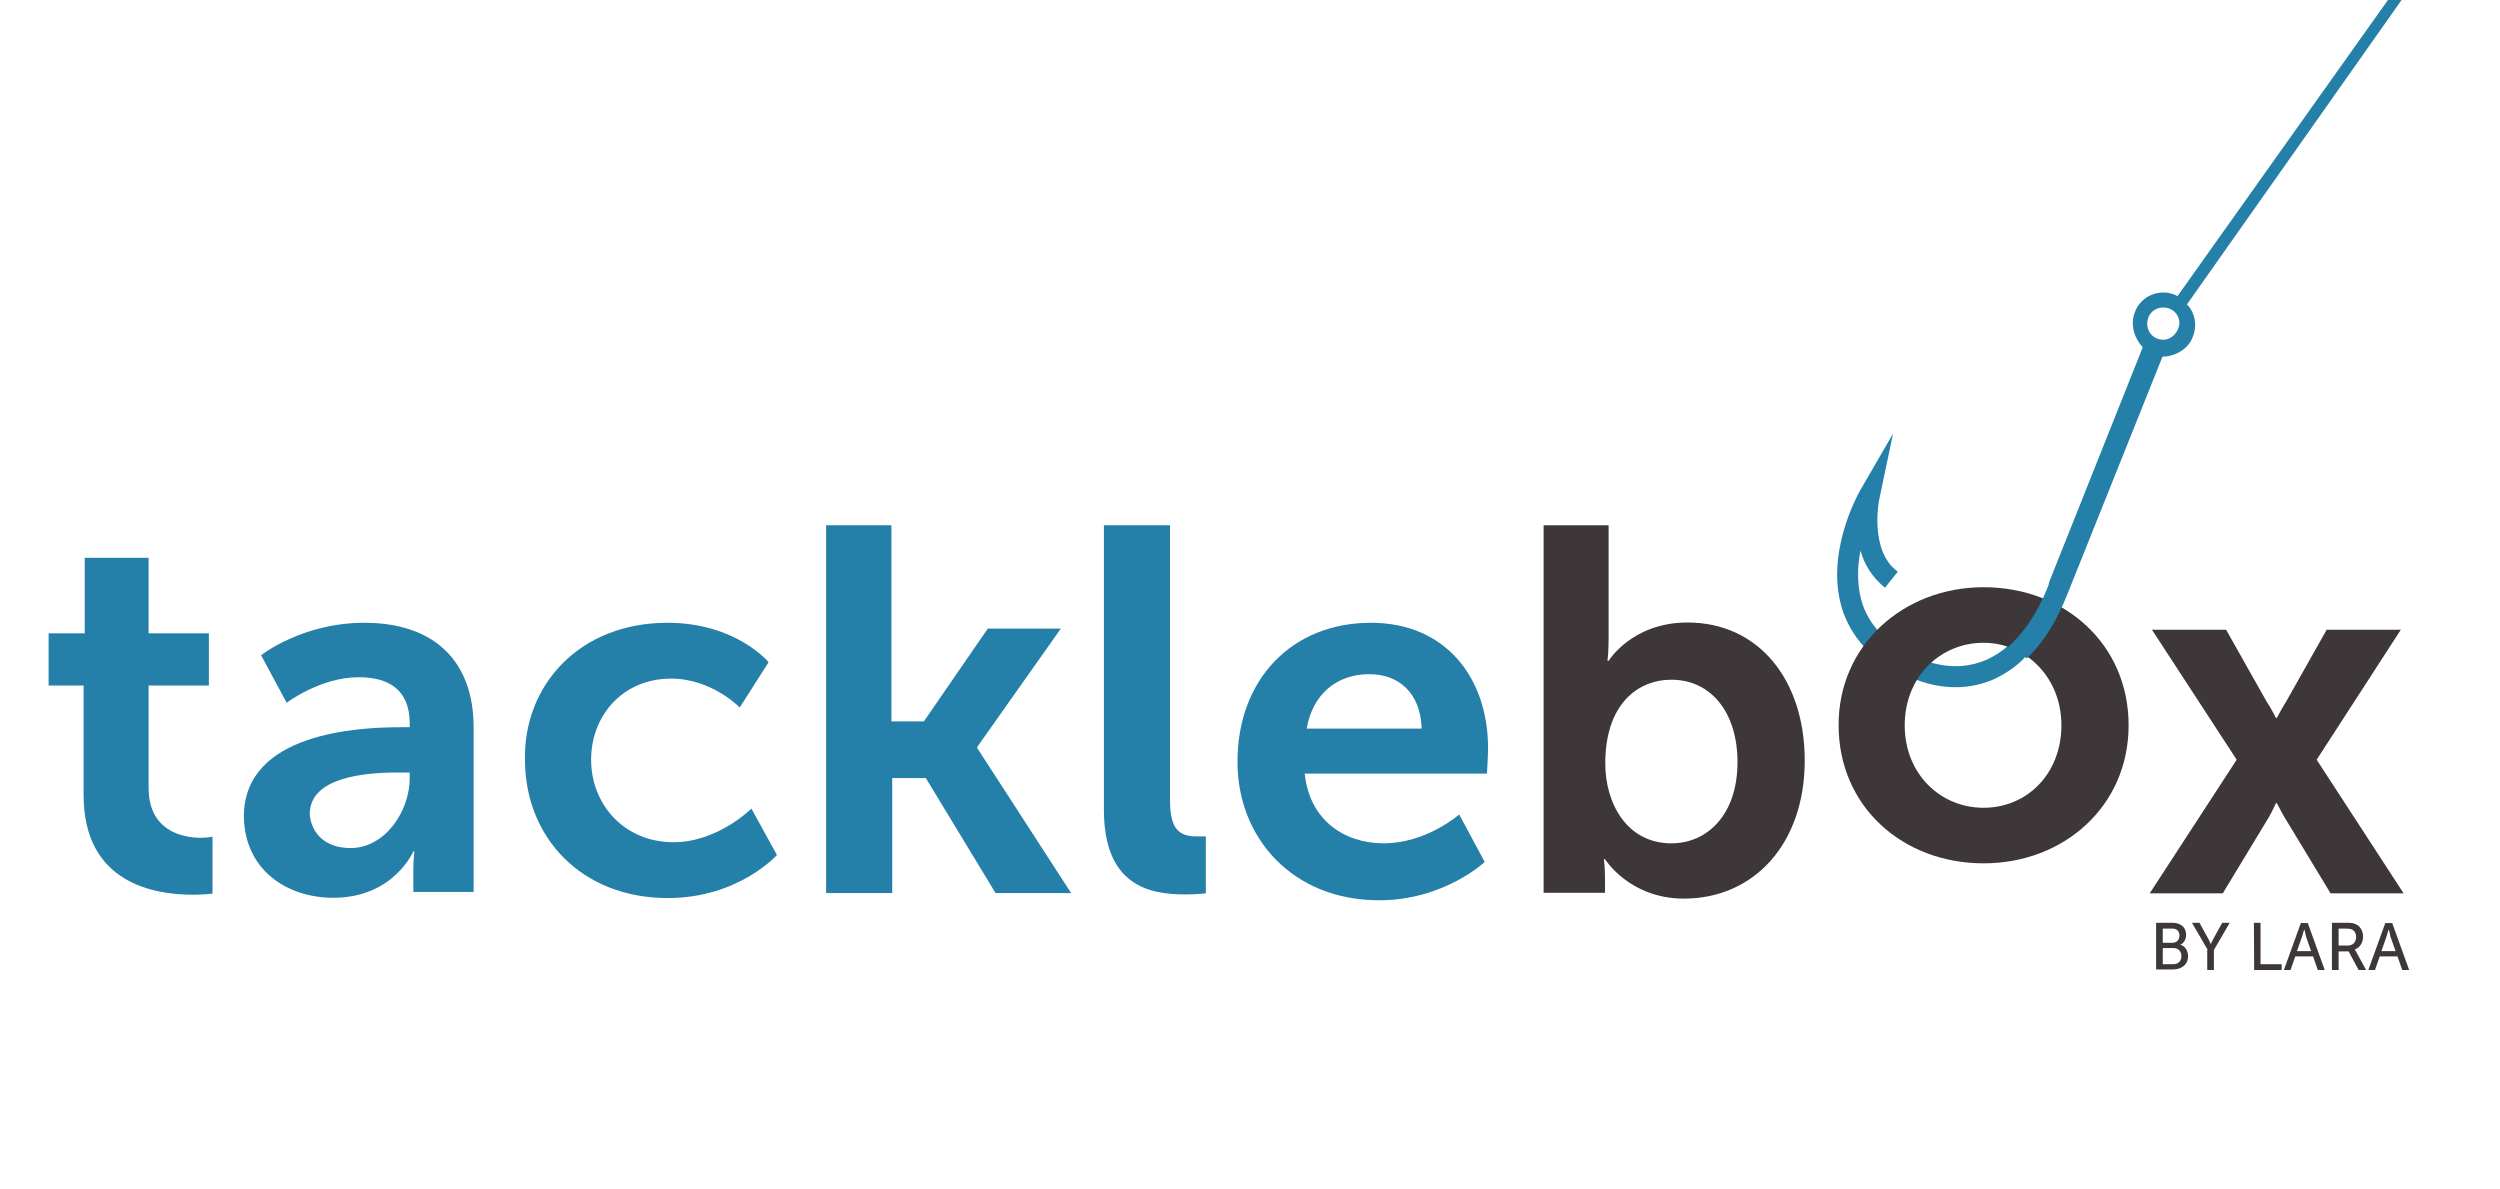
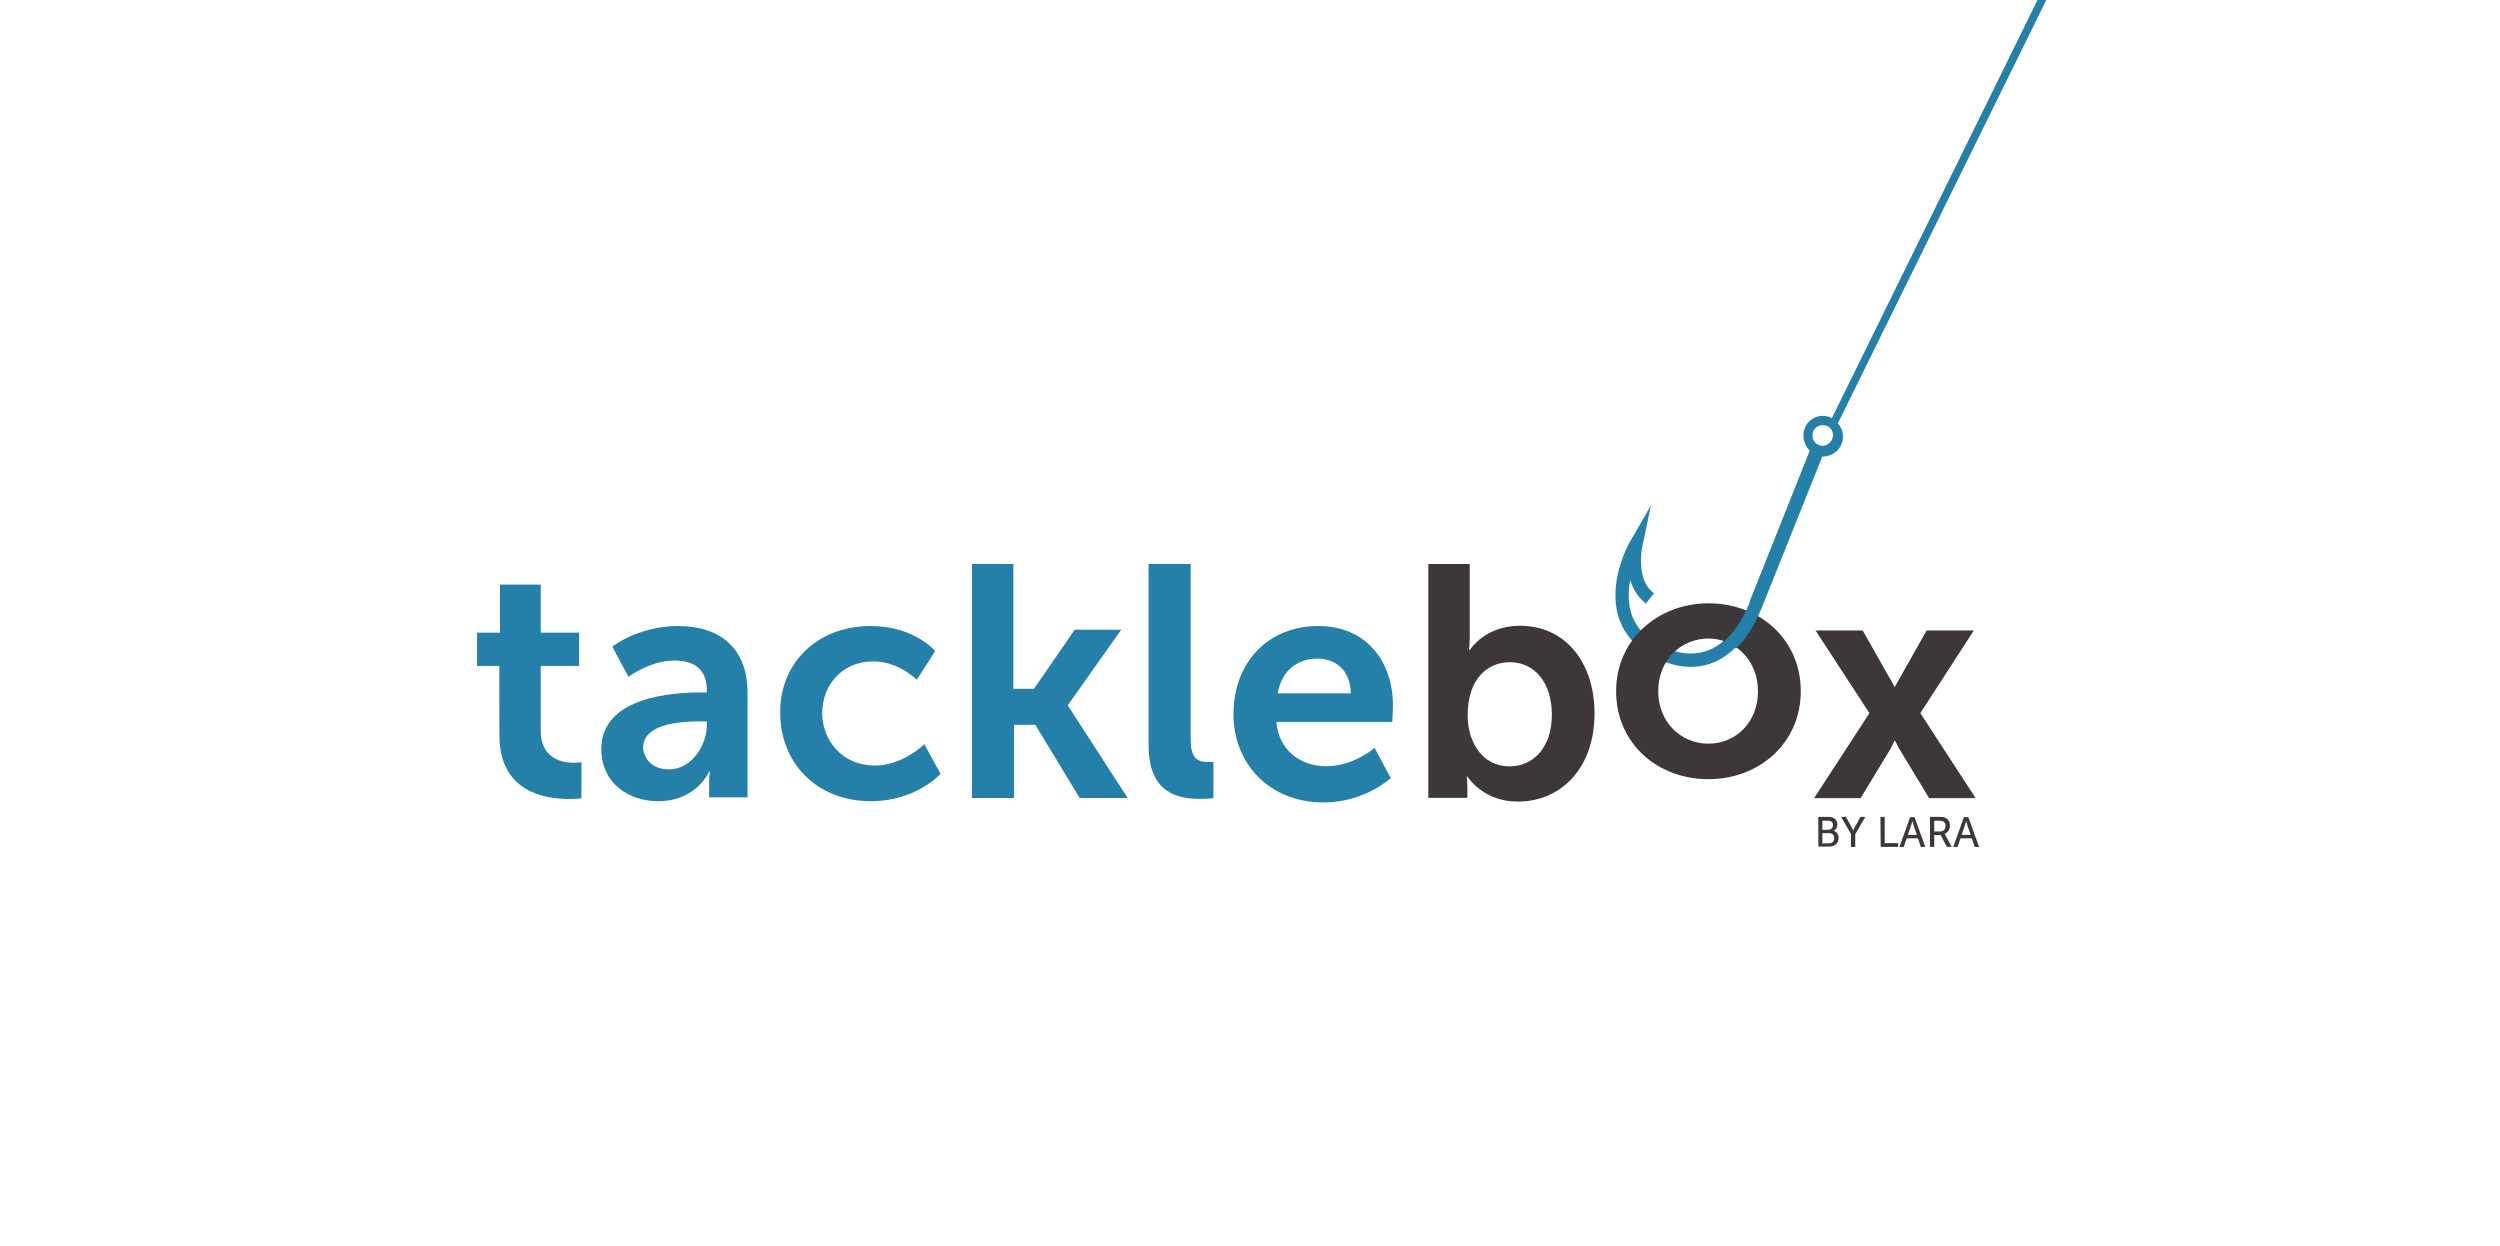
- <svg xmlns="http://www.w3.org/2000/svg" version="1.1" id="Layer_1" x="0px" y="0px" viewBox="0 318 900 428" enable-background="new 0 318 900 428" xml:space="preserve">
-   <path fill="#2480A9" d="M722.9,550.4c-2.1,2.1-5,3.8-7.5,5c-7.5,3.3-15.5,3.3-24.7-0.4c-10.4-4.2-17.1-10.9-20.1-19.2  c-2.1-6.3-2.1-13.4-0.8-19.6c1.3,5,4.2,9.6,8.8,13.4l4.6-5.8c-10.4-7.5-6.7-25.9-6.7-25.9l5-23.8L669.4,495c-0.4,0.8-13,23-5.8,43.5  c3.8,10.4,11.7,18.4,24.2,23.4c10.9,4.6,21.3,4.6,30.5,0.4c4.2-2.1,7.9-4.6,10.9-7.9" />
+ <svg xmlns="http://www.w3.org/2000/svg" version="1.1" id="Layer_1" x="0px" y="0px" viewBox="0 0 1817 905.2" style="enable-background:new 0 0 1817 905.2;" xml:space="preserve">
+   <style type="text/css">
+ 	.st0{fill:#2480A9;}
+ 	.st1{fill:#247FA9;}
+ 	.st2{fill:#3E3739;}
+ </style>
+   <path class="st0" d="M1253,465.5c-2.7,2.7-6.4,4.9-9.6,6.4c-9.6,4.2-19.9,4.2-31.7-0.5c-13.4-5.4-22-14-25.8-24.7  c-2.7-8.1-2.7-17.2-1-25.2c1.7,6.4,5.4,12.3,11.3,17.2l5.9-7.5c-13.4-9.6-8.6-33.3-8.6-33.3l6.4-30.6l-15.5,26.9  c-0.5,1-16.7,29.6-7.5,55.9c4.9,13.4,15,23.6,31.1,30.1c14,5.9,27.4,5.9,39.2,0.5c5.4-2.7,10.1-5.9,14-10.1" />
  <g>
-     <path fill="#247FA9" d="M30.1,564.8H17.5V546h13v-27.2h23V546h21.7v18.8H53.5v36.8c0,15.5,12.1,18,18.8,18c2.5,0,4.2-0.4,4.2-0.4   v20.5c0,0-2.9,0.4-7.1,0.4c-13.4,0-39.3-3.8-39.3-35.9C30.1,604.1,30.1,564.8,30.1,564.8z" />
-     <path fill="#247FA9" d="M144.2,579.8h3.3v-1.3c0-12.5-7.9-16.7-18.4-16.7c-13.8,0-25.9,9.2-25.9,9.2L94,553.9   c0,0,14.6-11.7,37.2-11.7c25.1,0,39.3,13.8,39.3,37.6v59.3h-21.7v-7.9c0-3.8,0.4-6.7,0.4-6.7h-0.4c0,0-7.1,16.7-28.8,16.7   c-17.1,0-32.2-10.4-32.2-29.7C88.2,581.9,128.7,579.8,144.2,579.8z M126.2,623.3c12.5,0,21.3-13.4,21.3-25.1v-2.1h-4.2   c-12.1,0-31.8,1.7-31.8,15C112,617.5,116.6,623.3,126.2,623.3z" />
-     <path fill="#247FA9" d="M240.3,542.2c24.7,0,36.4,14.2,36.4,14.2l-10.4,16.3c0,0-10-10.4-24.7-10.4c-17.5,0-28.8,13.4-28.8,29.2   c0,15.9,11.7,29.7,29.7,29.7c15.9,0,28-12.1,28-12.1l9.2,16.7c0,0-13.8,15.5-39.3,15.5c-31.3,0-51.4-22.1-51.4-49.7   C188.4,564.8,208.5,542.2,240.3,542.2z" />
-     <path fill="#247FA9" d="M297.1,507.1h23.8v70.6h11.7l23-33.4h26.3l-30.1,42.6v0.4l33.8,52.2h-27.2l-25.1-41.4h-12.1v41.4h-23.8   V507.1H297.1z" />
-     <path fill="#247FA9" d="M397.8,507.1h23.4v99c0,10.4,3.3,13,9.6,13c1.7,0,3.3,0,3.3,0v20.5c0,0-3.3,0.4-7.5,0.4   c-13,0-29.2-3.3-29.2-30.5V507.1H397.8z" />
-     <path fill="#247FA9" d="M493.5,542.2c27.2,0,42.2,20.1,42.2,45.1c0,2.9-0.4,9.2-0.4,9.2h-65.6c1.7,16.7,14.2,25.1,28.4,25.1   c15.5,0,27.2-10.4,27.2-10.4l9.2,17.1c0,0-14.6,13.8-38,13.8c-31.3,0-51-22.6-51-49.7C445.4,562.7,465,542.2,493.5,542.2z    M511.8,580.3c-0.4-13-8.4-19.6-18.8-19.6c-12.1,0-20.5,7.5-22.6,19.6H511.8z" />
-     <path fill="#3E3739" d="M555.3,507.1h23.8V548c0,4.6-0.4,7.9-0.4,7.9h0.4c0,0,8.4-13.8,28.4-13.8c25.5,0,42.2,20.5,42.2,49.7   c0,30.1-18.4,49.7-43.5,49.7c-19.6,0-28.4-14.2-28.4-14.2h-0.4c0,0,0.4,2.9,0.4,6.7v5.4h-22.1V507.1H555.3z M601.7,621.6   c13,0,23.8-10.4,23.8-29.2c0-18-9.6-29.7-23.8-29.7c-12.1,0-23.8,8.8-23.8,30.1C577.9,607.4,585.8,621.6,601.7,621.6z" />
-     <path fill="#3E3739" d="M714.1,529.4c29.2,0,52.2,20.5,52.2,49.7c0,29.2-23.4,49.7-52.2,49.7c-29.2,0-52.2-20.5-52.2-49.7   C661.8,550.3,685.2,529.4,714.1,529.4z M714.1,608.8c15.5,0,28-12.1,28-29.7c0-17.5-13-29.7-28-29.7c-15.5,0-28.4,12.1-28.4,29.7   C685.7,596.7,698.6,608.8,714.1,608.8z" />
-     <path fill="#3E3739" d="M819.4,607c0,0-1.3,2.9-2.5,5l-16.7,27.6h-26.3l31.3-48.1l-30.5-46.8h26.7l14.6,25.9   c1.7,2.5,3.3,5.8,3.3,5.8h0.4c0,0,1.7-3.3,3.3-5.8l14.6-25.9h26.7L834,591.5l31.3,48.1H839L822.3,612   C821,609.9,819.8,607,819.4,607L819.4,607z" />
+     <path class="st1" d="M362.9,484h-16.2v-24.2h16.7v-34.9h29.6v34.9h27.9V484h-27.9v47.3c0,19.9,15.5,23.1,24.2,23.1   c3.2,0,5.4-0.5,5.4-0.5v26.3c0,0-3.7,0.5-9.1,0.5c-17.2,0-50.5-4.9-50.5-46.1C362.9,534.5,362.9,484,362.9,484z" />
+     <path class="st1" d="M509.5,503.3h4.2v-1.7c0-16.1-10.1-21.5-23.6-21.5c-17.7,0-33.3,11.8-33.3,11.8L445,470c0,0,18.8-15,47.8-15   c32.2,0,50.5,17.7,50.5,48.3v76.2h-27.9v-10.1c0-4.9,0.5-8.6,0.5-8.6h-0.5c0,0-9.1,21.5-37,21.5c-22,0-41.4-13.4-41.4-38.2   C437.5,506,489.6,503.3,509.5,503.3z M486.3,559.2c16.1,0,27.4-17.2,27.4-32.2v-2.7h-5.4c-15.5,0-40.9,2.2-40.9,19.3   C468.1,551.7,474,559.2,486.3,559.2z" />
+     <path class="st1" d="M632.9,455c31.7,0,46.8,18.2,46.8,18.2l-13.4,20.9c0,0-12.8-13.4-31.7-13.4c-22.5,0-37,17.2-37,37.5   c0,20.4,15,38.2,38.2,38.2c20.4,0,36-15.5,36-15.5l11.8,21.5c0,0-17.7,19.9-50.5,19.9c-40.2,0-66-28.4-66-63.9   C566.3,484,592.1,455,632.9,455z" />
+     <path class="st1" d="M705.9,409.9h30.6v90.7h15l29.6-42.9h33.8l-38.7,54.7v0.5l43.4,67.1h-34.9l-32.2-53.2h-15.5V580h-30.6V409.9   H705.9z" />
+     <path class="st1" d="M835.3,409.9h30.1v127.2c0,13.4,4.2,16.7,12.3,16.7c2.2,0,4.2,0,4.2,0v26.3c0,0-4.2,0.5-9.6,0.5   c-16.7,0-37.5-4.2-37.5-39.2V409.9H835.3z" />
+     <path class="st1" d="M958.2,455c34.9,0,54.2,25.8,54.2,57.9c0,3.7-0.5,11.8-0.5,11.8h-84.3c2.2,21.5,18.2,32.2,36.5,32.2   c19.9,0,34.9-13.4,34.9-13.4l11.8,22c0,0-18.8,17.7-48.8,17.7c-40.2,0-65.5-29-65.5-63.9C896.5,481.3,921.6,455,958.2,455z    M981.8,503.9c-0.5-16.7-10.8-25.2-24.2-25.2c-15.5,0-26.3,9.6-29,25.2H981.8z" />
+     <path class="st2" d="M1037.6,409.9h30.6v52.5c0,5.9-0.5,10.1-0.5,10.1h0.5c0,0,10.8-17.7,36.5-17.7c32.8,0,54.2,26.3,54.2,63.9   c0,38.7-23.6,63.9-55.9,63.9c-25.2,0-36.5-18.2-36.5-18.2h-0.5c0,0,0.5,3.7,0.5,8.6v6.9h-28.4v-170H1037.6z M1097.3,557   c16.7,0,30.6-13.4,30.6-37.5c0-23.1-12.3-38.2-30.6-38.2c-15.5,0-30.6,11.3-30.6,38.7C1066.7,538.7,1076.8,557,1097.3,557z" />
+     <path class="st2" d="M1241.7,438.5c37.5,0,67.1,26.3,67.1,63.9s-30.1,63.9-67.1,63.9c-37.5,0-67.1-26.3-67.1-63.9   C1174.5,465.4,1204.5,438.5,1241.7,438.5z M1241.7,540.5c19.9,0,36-15.5,36-38.2c0-22.5-16.7-38.2-36-38.2   c-19.9,0-36.5,15.5-36.5,38.2C1205.2,525,1221.8,540.5,1241.7,540.5z" />
+     <path class="st2" d="M1377,538.2c0,0-1.7,3.7-3.2,6.4l-21.5,35.5h-33.8l40.2-61.8l-39.2-60.1h34.3l18.8,33.3   c2.2,3.2,4.2,7.5,4.2,7.5h0.5c0,0,2.2-4.2,4.2-7.5l18.8-33.3h34.3l-38.9,60.1l40.2,61.8h-33.8l-21.5-35.5   C1379,541.9,1377.5,538.2,1377,538.2L1377,538.2z" />
  </g>
-   <path fill="#2480A9" d="M874.3,304.2l-5.4,0.8l-85,119.6c-0.4,0-0.4-0.4-0.8-0.4c-5.8-2.5-12.5,0.4-14.6,6.3  c-1.7,4.6,0,9.6,2.9,12.5l-33.8,84.8v0.4c0,0-4.6,13.8-14.6,22.6l6.7,4.2c10-9.6,14.2-22.6,15-24.2l33.8-84.4  c4.2,0,9.2-2.5,10.9-7.1c1.7-4.2,0.8-8.8-2.1-11.7L874.3,304.2z M778.8,440.3c-3.3,0-5.8-2.5-5.8-5.8s2.5-5.8,5.8-5.8  s5.8,2.5,5.8,5.8C784.2,437.8,781.7,440.3,778.8,440.3z" />
+   <path class="st0" d="M1497.5-20.8l-6.9,1l-159.2,323.7c-0.5,0-0.5-0.5-1-0.5c-7.5-3.2-16.1,0.5-18.8,8.1c-2.2,5.9,0,12.3,3.7,16.1  l-43.4,108.9v0.5c0,0-5.9,17.7-18.8,29l8.6,5.4c12.8-12.3,18.2-29,19.3-31.1l43.4-108.4c5.4,0,11.8-3.2,14-9.1  c2.2-5.4,1-11.3-2.7-15L1497.5-20.8z M1324.8,324c-4.2,0-7.5-3.2-7.5-7.5s3.2-7.5,7.5-7.5s7.5,3.2,7.5,7.5  C1331.7,320.8,1328.5,324,1324.8,324z" />
  <g>
-     <path fill="#3E3739" d="M776.2,650.2h5.9c2.9,0,4.9,1.6,4.9,4.3c0,1.7-0.8,3-2.1,3.6l0,0c1.8,0.5,2.8,2.2,2.8,4.1   c0,3.2-2.5,4.8-5.4,4.8h-6.1L776.2,650.2L776.2,650.2z M782.1,657.4c1.5,0,2.5-1.1,2.5-2.6s-0.9-2.5-2.5-2.5h-3.5v5.1H782.1z    M782.4,665.1c1.8,0,2.9-1.1,2.9-2.9c0-1.7-1.1-2.9-2.9-2.9h-3.8v5.8L782.4,665.1L782.4,665.1z" />
-     <path fill="#3E3739" d="M794.8,660l-5.7-9.8h2.7l3.1,5.6c0.5,0.9,1,2.1,1,2.1l0,0c0,0,0.5-1.2,1-2.1l3.1-5.6h2.7L797,660v7.2h-2.4   V660H794.8z" />
-     <path fill="#3E3739" d="M811.4,650.2h2.4v14.9h7.6v2.1h-9.9L811.4,650.2L811.4,650.2z" />
-     <path fill="#3E3739" d="M832.7,662.3h-6.4l-1.7,4.9h-2.4l6.1-16.9h2.5l6.1,16.9h-2.5L832.7,662.3z M829.5,652.6   c0,0-0.4,1.5-0.7,2.4l-1.9,5.4h5.1l-1.9-5.4C830,654.1,829.6,652.6,829.5,652.6L829.5,652.6z" />
-     <path fill="#3E3739" d="M839.4,650.2h5.2c1.8,0,2.5,0.1,3.2,0.4c1.7,0.6,2.9,2.3,2.9,4.6c0,2.2-1.2,4-3,4.6l0,0   c0,0,0.2,0.2,0.5,0.8l3.6,6.6h-2.7l-3.6-6.7h-3.6v6.7h-2.4v-17H839.4z M845.2,658.4c1.8,0,3-1.2,3-3.1c0-1.2-0.5-2.1-1.3-2.6   c-0.5-0.2-1-0.4-2.3-0.4h-2.7v6.1H845.2z" />
-     <path fill="#3E3739" d="M863.1,662.3h-6.4l-1.7,4.9h-2.4l6.1-16.9h2.5l6.1,16.9h-2.5L863.1,662.3z M859.9,652.6   c0,0-0.4,1.5-0.7,2.4l-1.9,5.4h5.1l-1.9-5.4C860.4,654.1,860,652.6,859.9,652.6L859.9,652.6z" />
+     <path class="st2" d="M1321.5,593.7h7.6c3.7,0,6.3,2.1,6.3,5.5c0,2.2-1,3.9-2.7,4.6l0,0c2.3,0.6,3.6,2.8,3.6,5.3   c0,4.1-3.2,6.2-6.9,6.2h-7.8L1321.5,593.7L1321.5,593.7z M1329,603c1.9,0,3.2-1.4,3.2-3.3c0-1.9-1.2-3.2-3.2-3.2h-4.5v6.6H1329z    M1329.4,612.9c2.3,0,3.7-1.4,3.7-3.7c0-2.2-1.4-3.7-3.7-3.7h-4.9v7.5L1329.4,612.9L1329.4,612.9z" />
+     <path class="st2" d="M1345.4,606.3l-7.3-12.6h3.5l4,7.2c0.6,1.2,1.3,2.7,1.3,2.7l0,0c0,0,0.6-1.5,1.3-2.7l4-7.2h3.5l-7.3,12.6v9.3   h-3.1v-9.3H1345.4z" />
+     <path class="st2" d="M1366.7,593.7h3.1v19.1h9.8v2.7h-12.7L1366.7,593.7L1366.7,593.7z" />
+     <path class="st2" d="M1394,609.3h-8.2l-2.2,6.3h-3.1l7.8-21.7h3.2l7.8,21.7h-3.2L1394,609.3z M1389.9,596.8c0,0-0.5,1.9-0.9,3.1   l-2.4,6.9h6.6l-2.4-6.9C1390.6,598.7,1390.1,596.8,1389.9,596.8L1389.9,596.8z" />
+     <path class="st2" d="M1402.7,593.7h6.7c2.3,0,3.2,0.1,4.1,0.5c2.2,0.8,3.7,3,3.7,5.9c0,2.8-1.5,5.1-3.9,5.9l0,0c0,0,0.3,0.3,0.6,1   l4.6,8.5h-3.5l-4.6-8.6h-4.6v8.6h-3.1v-21.8L1402.7,593.7L1402.7,593.7z M1410.1,604.3c2.3,0,3.9-1.5,3.9-4c0-1.5-0.6-2.7-1.7-3.3   c-0.6-0.3-1.3-0.5-3-0.5h-3.5v7.8H1410.1z" />
+     <path class="st2" d="M1433.1,609.3h-8.2l-2.2,6.3h-3.1l7.8-21.7h3.2l7.8,21.7h-3.2L1433.1,609.3z M1429,596.8c0,0-0.5,1.9-0.9,3.1   l-2.4,6.9h6.6l-2.4-6.9C1429.6,598.7,1429.1,596.8,1429,596.8L1429,596.8z" />
  </g>
</svg>
